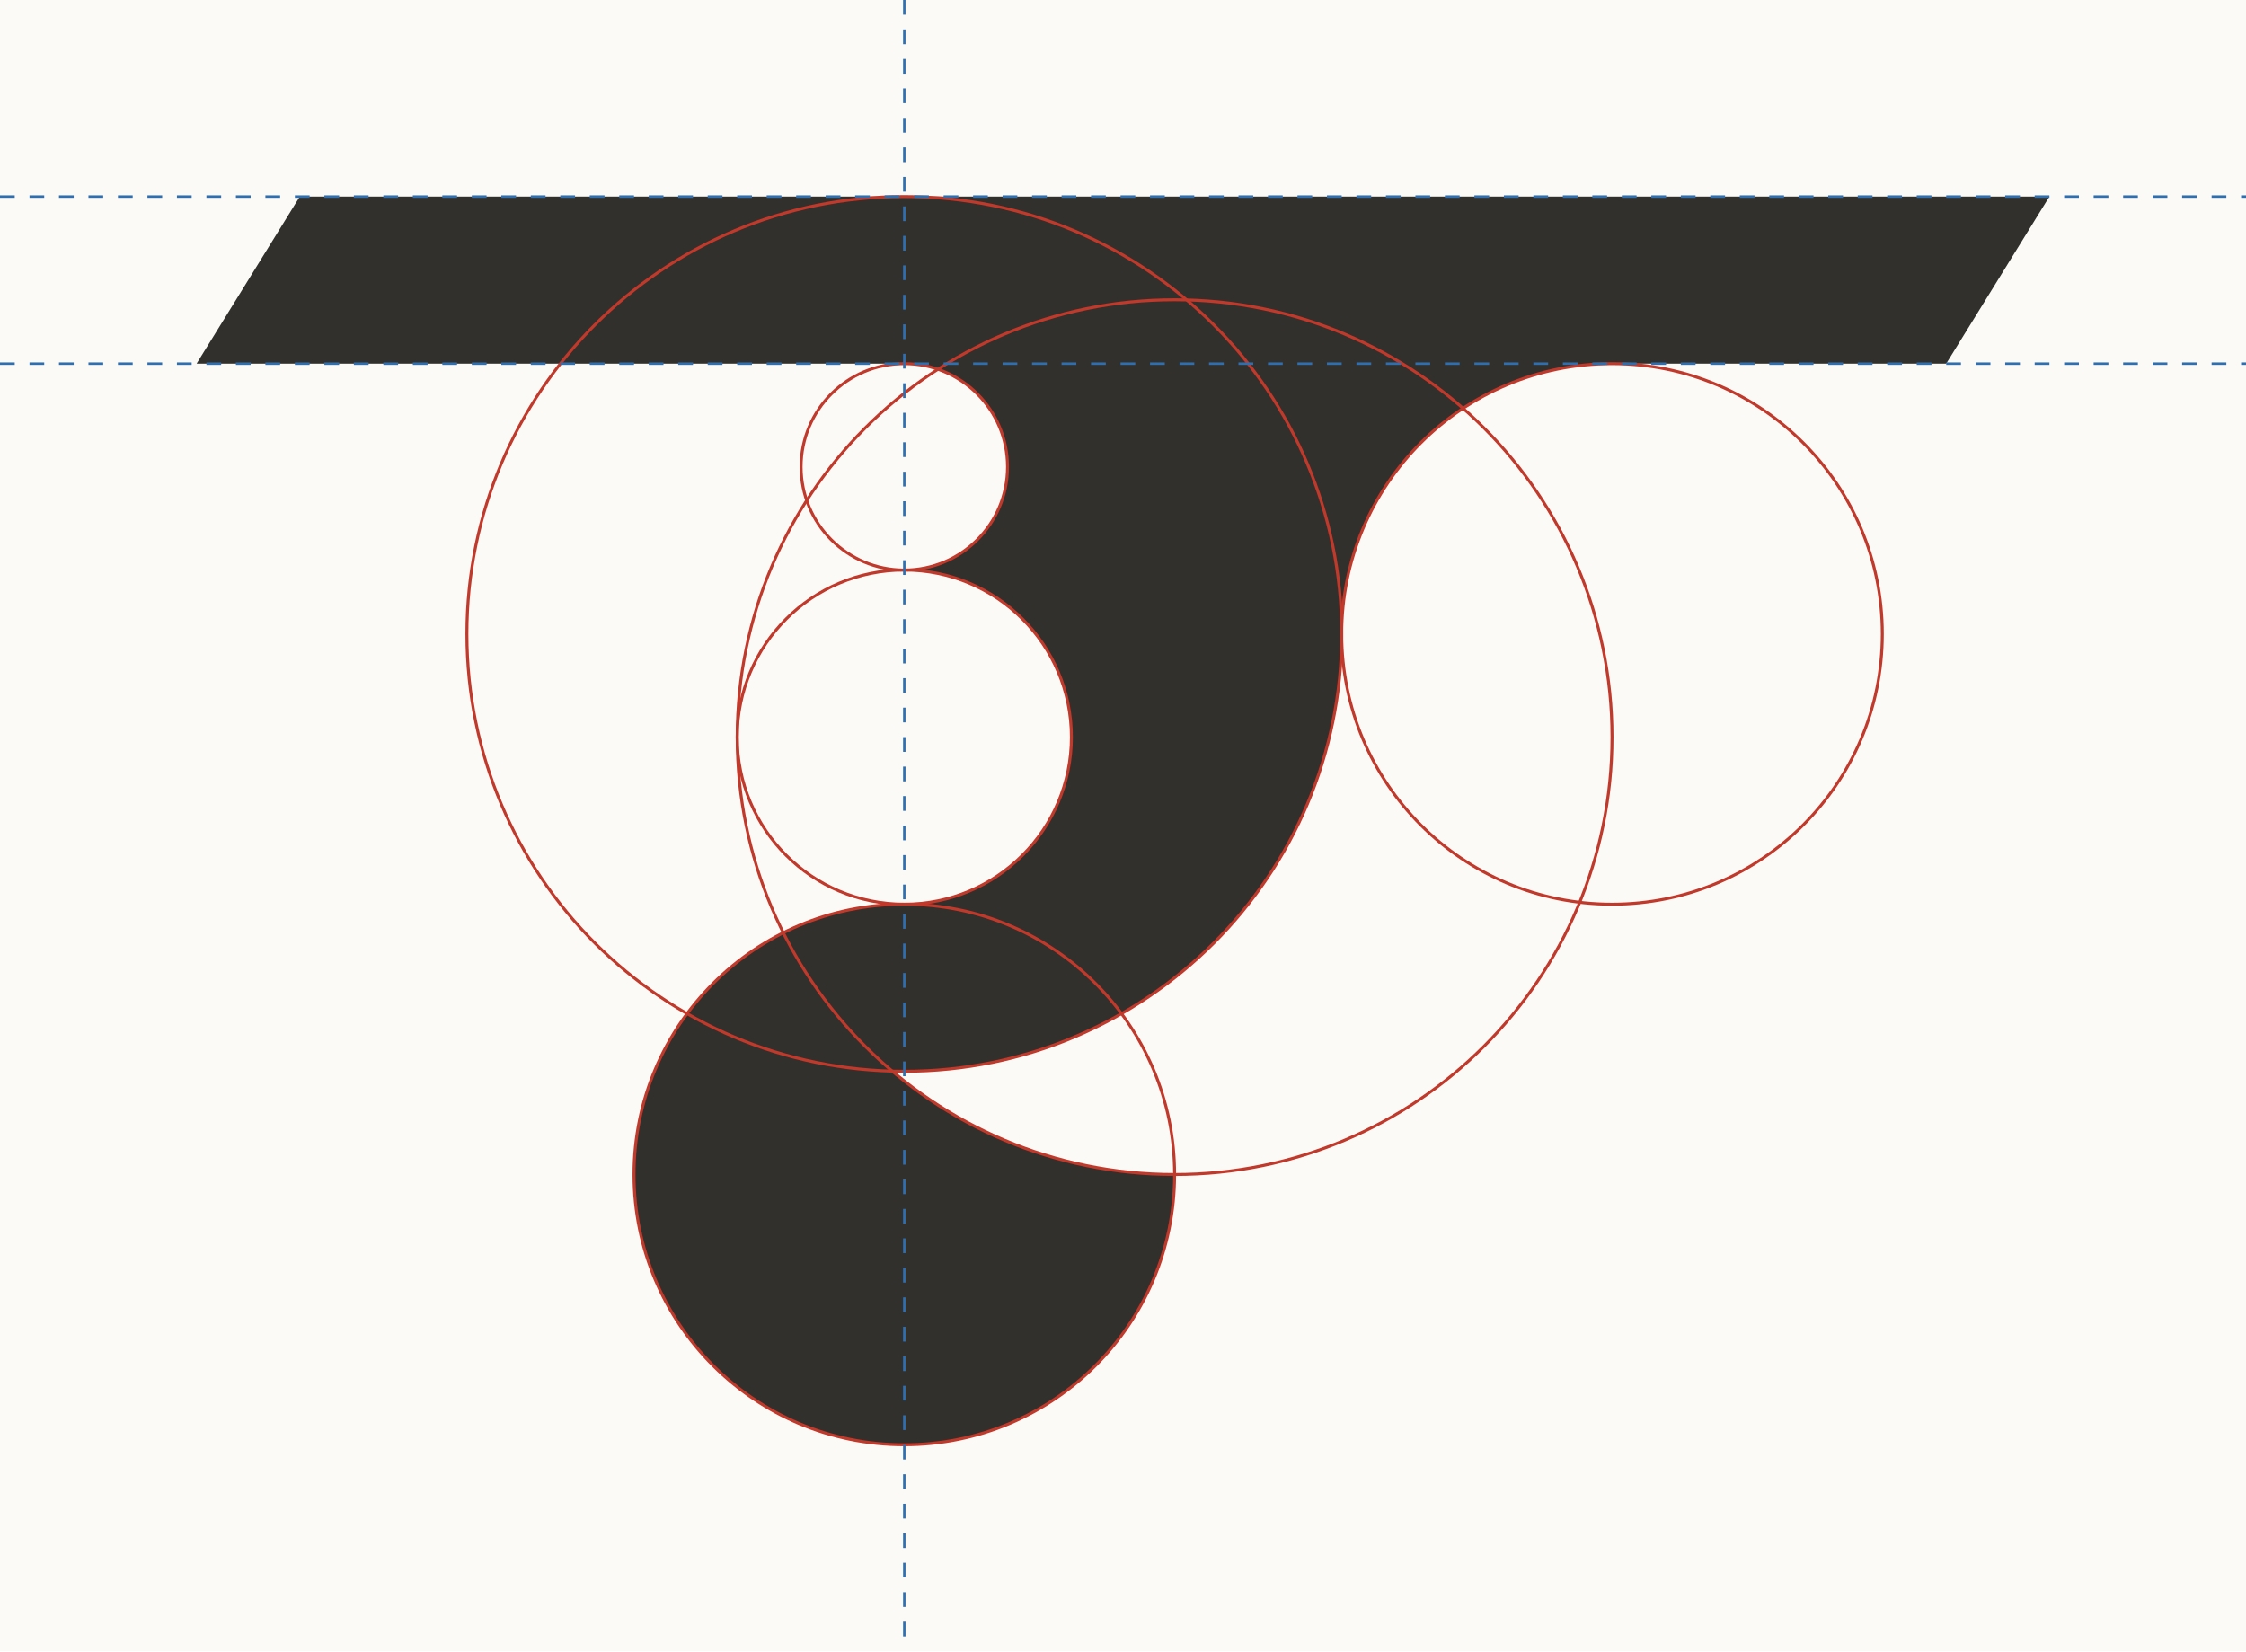
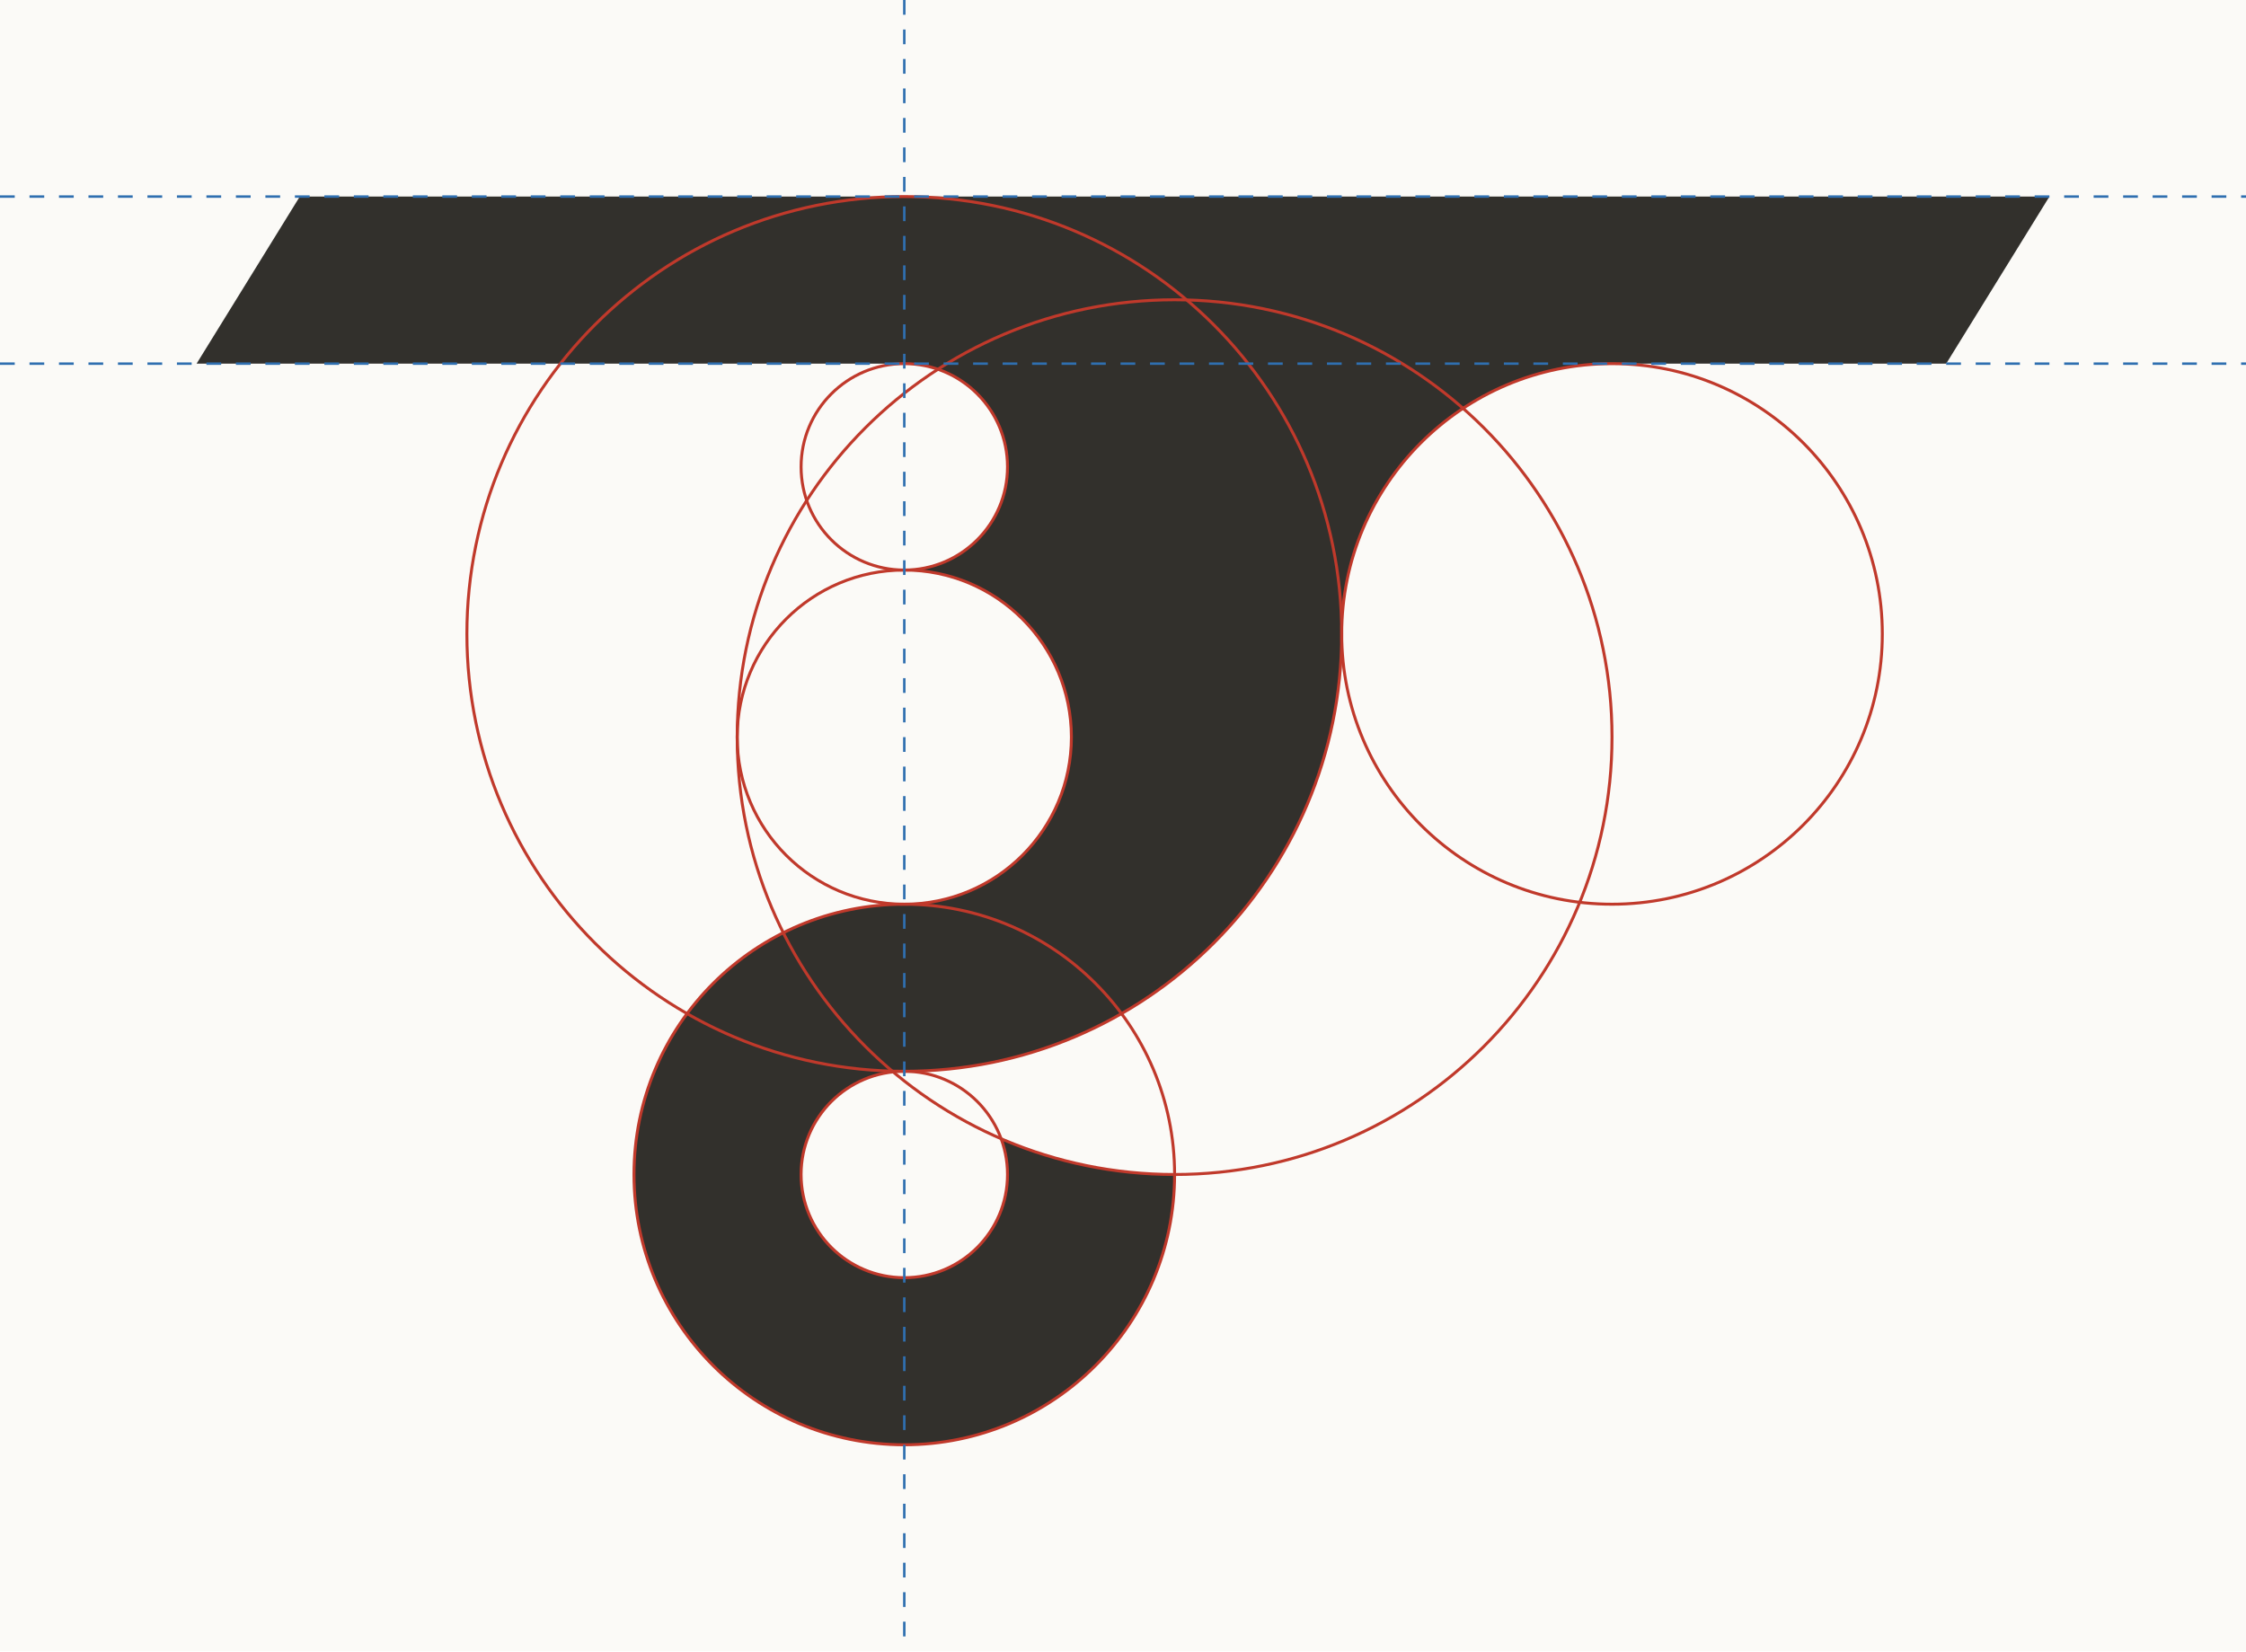
<svg xmlns="http://www.w3.org/2000/svg" viewBox="-40 -40 457 336">
  <rect x="-40" y="-40" width="457" height="336" fill="#fbfaf7" />
-   <path fill="#1c1a17" fill-opacity=".9" d="M21.00 0.00 L377.00 0.00 L356.00 34.00 L288.00 34.00 A55 55 0 0 0 233.00 89.00 A89 89 0 0 1 141.54 177.97 A89 89 0 0 0 199.00 199.00 A55 55 0 1 1 144.00 144.00 A34 34 0 0 0 144.00 76.00 A21 21 0 0 0 144.00 34.00 L0.00 34.00 Z" />
+   <path fill="#1c1a17" fill-opacity=".9" d="M21.00 0.00 L377.00 0.00 L356.00 34.00 L288.00 34.00 A55 55 0 0 0 233.00 89.00 A89 89 0 0 1 144.00 178.00 A21 21 0 1 0 163.69 191.70 A89 89 0 0 0 199.00 199.00 A55 55 0 1 1 144.00 144.00 A34 34 0 0 0 144.00 76.00 A21 21 0 0 0 144.00 34.00 L0.00 34.00 Z" />
  <g fill="none" stroke="#c0392b" stroke-width=".6">
    <circle cx="144.00" cy="89.00" r="89" />
    <circle cx="288.00" cy="89.00" r="55" />
    <circle cx="144.00" cy="55.00" r="21" />
    <circle cx="144.00" cy="110.00" r="34" />
    <circle cx="144.00" cy="199.00" r="55" />
    <circle cx="199.00" cy="110.00" r="89" />
+     <circle cx="144.00" cy="199.00" r="21" />
  </g>
  <g stroke="#2f6fb0" stroke-width=".5" stroke-dasharray="3 3">
    <line x1="144" y1="-40" x2="144" y2="296" />
    <line x1="-40" y1="0" x2="420" y2="0" />
    <line x1="-40" y1="34" x2="420" y2="34" />
  </g>
</svg>
